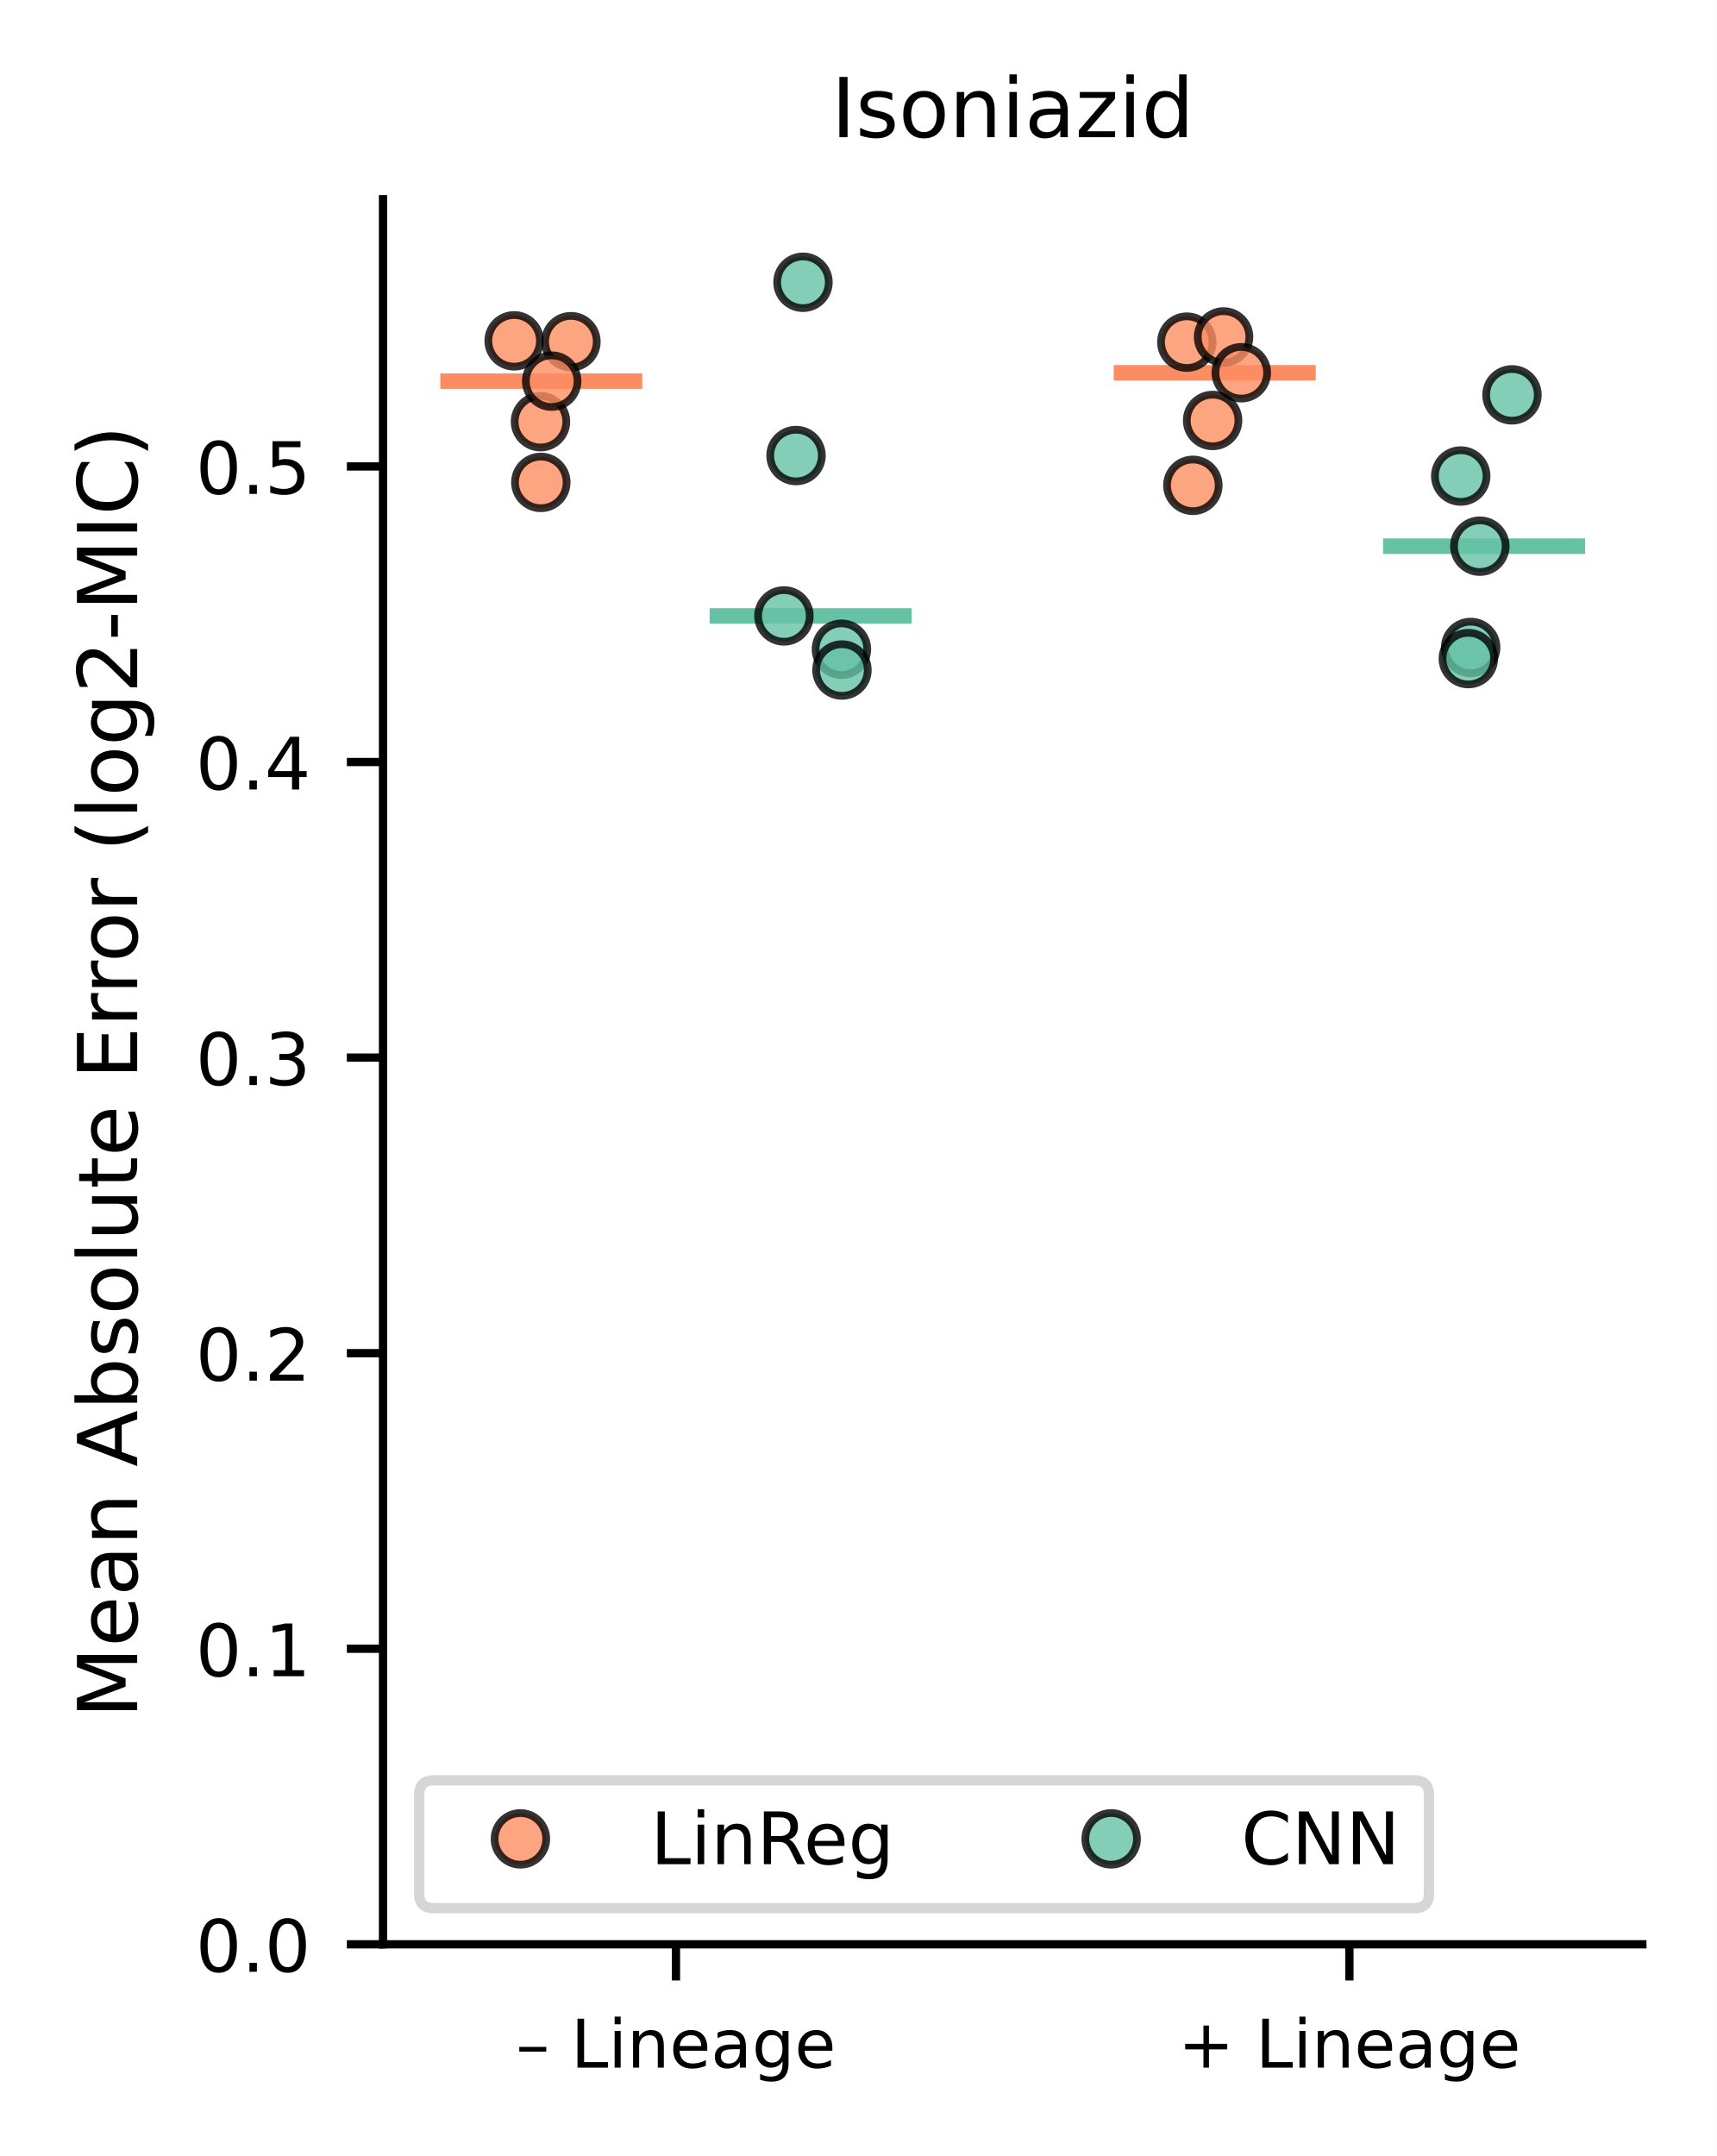
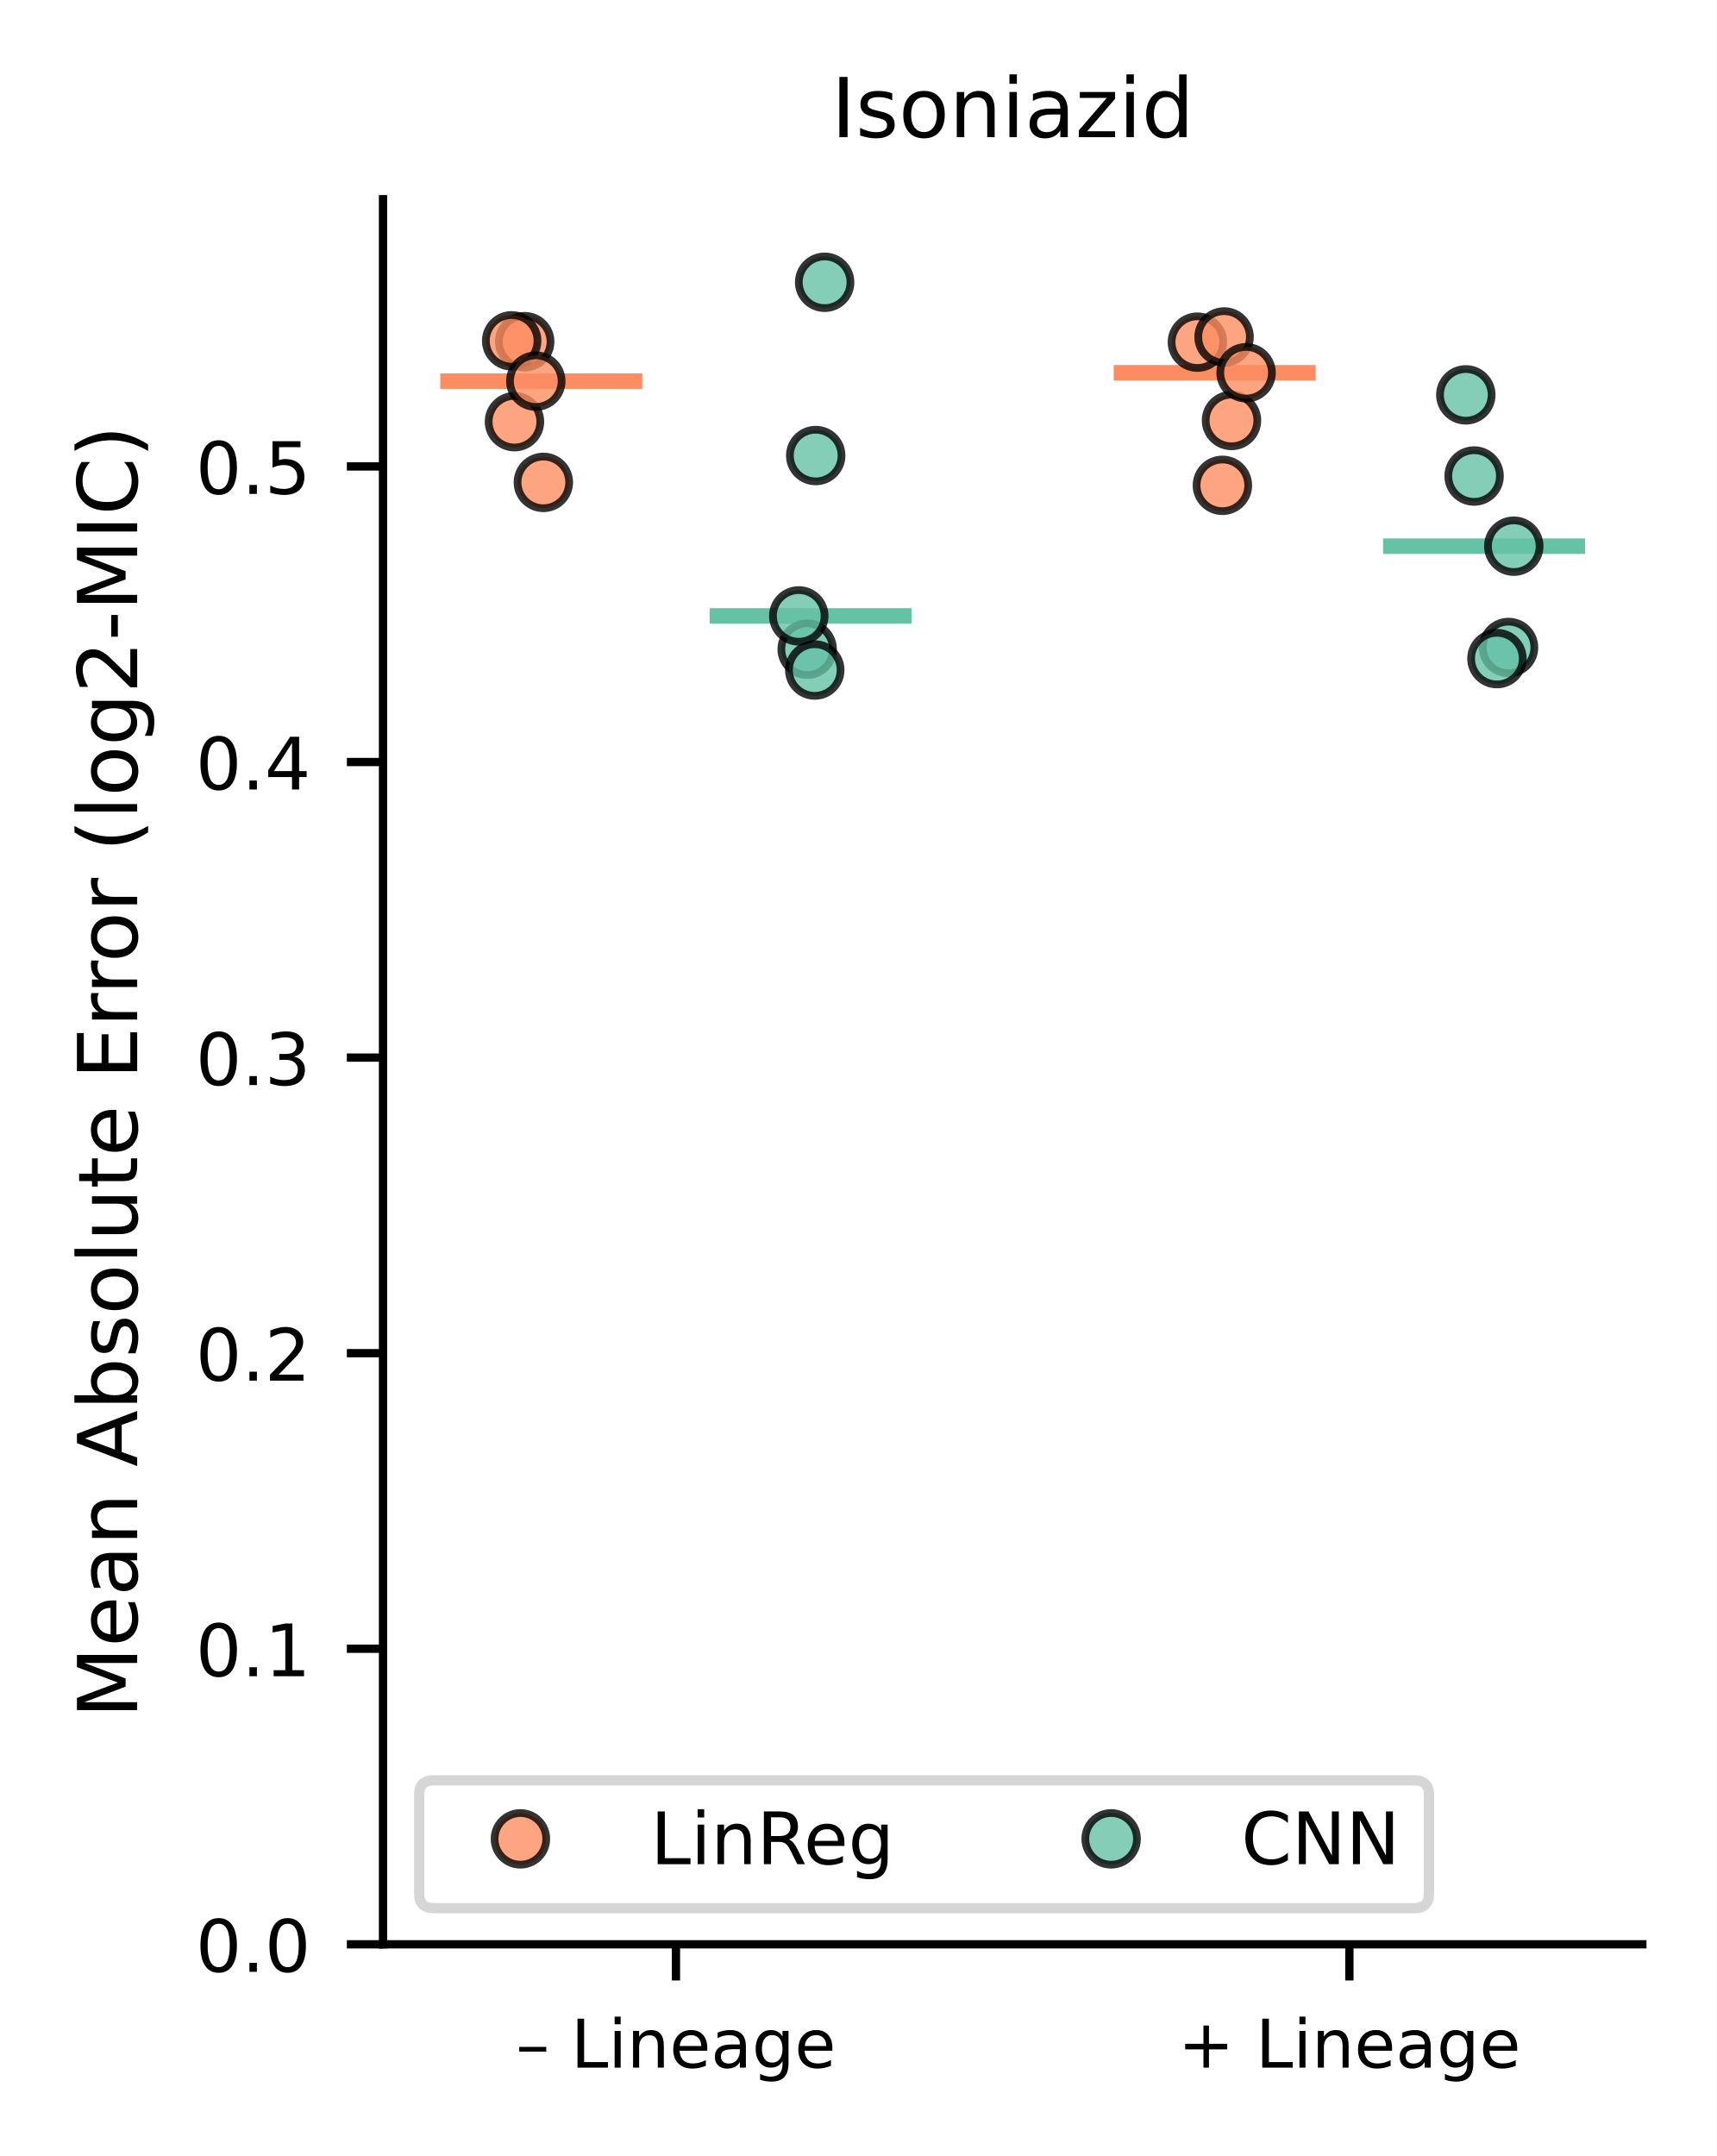
<svg xmlns="http://www.w3.org/2000/svg" xmlns:xlink="http://www.w3.org/1999/xlink" width="166.175pt" height="208.69pt" viewBox="0 0 166.175 208.69" version="1.1">
  <defs>
    <style type="text/css">*{stroke-linejoin: round; stroke-linecap: butt}</style>
  </defs>
  <g id="figure_1">
    <g id="patch_1">
      <path d="M 0 208.69  L 166.175 208.69  L 166.175 0  L 0 0  z " style="fill: #ffffff" />
    </g>
    <g id="axes_1">
      <g id="patch_2">
        <path d="M 37.075 188.199  L 158.975 188.199  L 158.975 19.279  L 37.075 19.279  z " style="fill: #ffffff" />
      </g>
      <g id="LineCollection_1">
-         <path d="M 42.616 36.892  L 62.172 36.892  " clip-path="url(#pc18e83bc15)" style="fill: none; stroke: #fc8d62; stroke-width: 1.5" />
+         <path d="M 42.616 36.892  L 62.172 36.892  " clip-path="url(#pcb3defef2b)" style="fill: none; stroke: #fc8d62; stroke-width: 1.5" />
      </g>
      <g id="LineCollection_2">
-         <path d="M 68.69 59.617  L 88.247 59.617  " clip-path="url(#pc18e83bc15)" style="fill: none; stroke: #66c2a5; stroke-width: 1.5" />
+         <path d="M 68.69 59.617  L 88.247 59.617  " clip-path="url(#pcb3defef2b)" style="fill: none; stroke: #66c2a5; stroke-width: 1.5" />
      </g>
      <g id="LineCollection_3">
-         <path d="M 107.803 36.08  L 127.359 36.08  " clip-path="url(#pc18e83bc15)" style="fill: none; stroke: #fc8d62; stroke-width: 1.5" />
+         <path d="M 107.803 36.08  L 127.359 36.08  " clip-path="url(#pcb3defef2b)" style="fill: none; stroke: #fc8d62; stroke-width: 1.5" />
      </g>
      <g id="LineCollection_4">
-         <path d="M 133.878 52.868  L 153.434 52.868  " clip-path="url(#pc18e83bc15)" style="fill: none; stroke: #66c2a5; stroke-width: 1.5" />
+         <path d="M 133.878 52.868  L 153.434 52.868  " clip-path="url(#pcb3defef2b)" style="fill: none; stroke: #66c2a5; stroke-width: 1.5" />
      </g>
      <g id="PathCollection_1">
        <defs>
-           <path id="C0_0_abaf1e7111" d="M 0 2.5  C 0.663 2.5 1.299 2.237 1.768 1.768  C 2.237 1.299 2.5 0.663 2.5 -0  C 2.5 -0.663 2.237 -1.299 1.768 -1.768  C 1.299 -2.237 0.663 -2.5 0 -2.5  C -0.663 -2.5 -1.299 -2.237 -1.768 -1.768  C -2.237 -1.299 -2.5 -0.663 -2.5 0  C -2.5 0.663 -2.237 1.299 -1.768 1.768  C -1.299 2.237 -0.663 2.5 0 2.5  z " />
+           <path id="C0_0_9cdad26c7b" d="M 0 2.5  C 0.663 2.5 1.299 2.237 1.768 1.768  C 2.237 1.299 2.5 0.663 2.5 -0  C 2.5 -0.663 2.237 -1.299 1.768 -1.768  C 1.299 -2.237 0.663 -2.5 0 -2.5  C -0.663 -2.5 -1.299 -2.237 -1.768 -1.768  C -2.237 -1.299 -2.5 -0.663 -2.5 0  C -2.5 0.663 -2.237 1.299 -1.768 1.768  C -1.299 2.237 -0.663 2.5 0 2.5  z " />
        </defs>
-         <g clip-path="url(#pc18e83bc15)">
-           <use xlink:href="#C0_0_abaf1e7111" x="52.349" y="46.694" style="fill: #fc8d62; fill-opacity: 0.8; stroke: #000000; stroke-opacity: 0.8; stroke-width: 0.75" />
-         </g>
-         <g clip-path="url(#pc18e83bc15)">
-           <use xlink:href="#C0_0_abaf1e7111" x="52.317" y="40.817" style="fill: #fc8d62; fill-opacity: 0.8; stroke: #000000; stroke-opacity: 0.8; stroke-width: 0.75" />
-         </g>
-         <g clip-path="url(#pc18e83bc15)">
-           <use xlink:href="#C0_0_abaf1e7111" x="55.265" y="33.073" style="fill: #fc8d62; fill-opacity: 0.8; stroke: #000000; stroke-opacity: 0.8; stroke-width: 0.75" />
-         </g>
-         <g clip-path="url(#pc18e83bc15)">
-           <use xlink:href="#C0_0_abaf1e7111" x="49.768" y="32.991" style="fill: #fc8d62; fill-opacity: 0.8; stroke: #000000; stroke-opacity: 0.8; stroke-width: 0.75" />
-         </g>
-         <g clip-path="url(#pc18e83bc15)">
-           <use xlink:href="#C0_0_abaf1e7111" x="53.4" y="36.892" style="fill: #fc8d62; fill-opacity: 0.8; stroke: #000000; stroke-opacity: 0.8; stroke-width: 0.75" />
+         <g clip-path="url(#pcb3defef2b)">
+           <use xlink:href="#C0_0_9cdad26c7b" x="52.596" y="46.694" style="fill: #fc8d62; fill-opacity: 0.8; stroke: #000000; stroke-opacity: 0.8; stroke-width: 0.75" />
+         </g>
+         <g clip-path="url(#pcb3defef2b)">
+           <use xlink:href="#C0_0_9cdad26c7b" x="49.799" y="40.817" style="fill: #fc8d62; fill-opacity: 0.8; stroke: #000000; stroke-opacity: 0.8; stroke-width: 0.75" />
+         </g>
+         <g clip-path="url(#pcb3defef2b)">
+           <use xlink:href="#C0_0_9cdad26c7b" x="50.789" y="33.073" style="fill: #fc8d62; fill-opacity: 0.8; stroke: #000000; stroke-opacity: 0.8; stroke-width: 0.75" />
+         </g>
+         <g clip-path="url(#pcb3defef2b)">
+           <use xlink:href="#C0_0_9cdad26c7b" x="49.529" y="32.991" style="fill: #fc8d62; fill-opacity: 0.8; stroke: #000000; stroke-opacity: 0.8; stroke-width: 0.75" />
+         </g>
+         <g clip-path="url(#pcb3defef2b)">
+           <use xlink:href="#C0_0_9cdad26c7b" x="51.863" y="36.892" style="fill: #fc8d62; fill-opacity: 0.8; stroke: #000000; stroke-opacity: 0.8; stroke-width: 0.75" />
        </g>
      </g>
      <g id="PathCollection_2">
        <defs>
-           <path id="C1_0_6bf6452a0f" d="M 0 2.5  C 0.663 2.5 1.299 2.237 1.768 1.768  C 2.237 1.299 2.5 0.663 2.5 -0  C 2.5 -0.663 2.237 -1.299 1.768 -1.768  C 1.299 -2.237 0.663 -2.5 0 -2.5  C -0.663 -2.5 -1.299 -2.237 -1.768 -1.768  C -2.237 -1.299 -2.5 -0.663 -2.5 0  C -2.5 0.663 -2.237 1.299 -1.768 1.768  C -1.299 2.237 -0.663 2.5 0 2.5  z " />
+           <path id="C1_0_e02f0f0e2a" d="M 0 2.5  C 0.663 2.5 1.299 2.237 1.768 1.768  C 2.237 1.299 2.5 0.663 2.5 -0  C 2.5 -0.663 2.237 -1.299 1.768 -1.768  C 1.299 -2.237 0.663 -2.5 0 -2.5  C -0.663 -2.5 -1.299 -2.237 -1.768 -1.768  C -2.237 -1.299 -2.5 -0.663 -2.5 0  C -2.5 0.663 -2.237 1.299 -1.768 1.768  C -1.299 2.237 -0.663 2.5 0 2.5  z " />
        </defs>
-         <g clip-path="url(#pc18e83bc15)">
-           <use xlink:href="#C1_0_6bf6452a0f" x="81.448" y="62.841" style="fill: #66c2a5; fill-opacity: 0.8; stroke: #000000; stroke-opacity: 0.8; stroke-width: 0.75" />
-         </g>
-         <g clip-path="url(#pc18e83bc15)">
-           <use xlink:href="#C1_0_6bf6452a0f" x="75.882" y="59.617" style="fill: #66c2a5; fill-opacity: 0.8; stroke: #000000; stroke-opacity: 0.8; stroke-width: 0.75" />
-         </g>
-         <g clip-path="url(#pc18e83bc15)">
-           <use xlink:href="#C1_0_6bf6452a0f" x="77.053" y="44.095" style="fill: #66c2a5; fill-opacity: 0.8; stroke: #000000; stroke-opacity: 0.8; stroke-width: 0.75" />
-         </g>
-         <g clip-path="url(#pc18e83bc15)">
-           <use xlink:href="#C1_0_6bf6452a0f" x="81.498" y="64.855" style="fill: #66c2a5; fill-opacity: 0.8; stroke: #000000; stroke-opacity: 0.8; stroke-width: 0.75" />
-         </g>
-         <g clip-path="url(#pc18e83bc15)">
-           <use xlink:href="#C1_0_6bf6452a0f" x="77.727" y="27.323" style="fill: #66c2a5; fill-opacity: 0.8; stroke: #000000; stroke-opacity: 0.8; stroke-width: 0.75" />
+         <g clip-path="url(#pcb3defef2b)">
+           <use xlink:href="#C1_0_e02f0f0e2a" x="78.132" y="62.841" style="fill: #66c2a5; fill-opacity: 0.8; stroke: #000000; stroke-opacity: 0.8; stroke-width: 0.75" />
+         </g>
+         <g clip-path="url(#pcb3defef2b)">
+           <use xlink:href="#C1_0_e02f0f0e2a" x="77.318" y="59.617" style="fill: #66c2a5; fill-opacity: 0.8; stroke: #000000; stroke-opacity: 0.8; stroke-width: 0.75" />
+         </g>
+         <g clip-path="url(#pcb3defef2b)">
+           <use xlink:href="#C1_0_e02f0f0e2a" x="78.959" y="44.095" style="fill: #66c2a5; fill-opacity: 0.8; stroke: #000000; stroke-opacity: 0.8; stroke-width: 0.75" />
+         </g>
+         <g clip-path="url(#pcb3defef2b)">
+           <use xlink:href="#C1_0_e02f0f0e2a" x="78.867" y="64.855" style="fill: #66c2a5; fill-opacity: 0.8; stroke: #000000; stroke-opacity: 0.8; stroke-width: 0.75" />
+         </g>
+         <g clip-path="url(#pcb3defef2b)">
+           <use xlink:href="#C1_0_e02f0f0e2a" x="79.823" y="27.323" style="fill: #66c2a5; fill-opacity: 0.8; stroke: #000000; stroke-opacity: 0.8; stroke-width: 0.75" />
        </g>
      </g>
      <g id="PathCollection_3">
        <defs>
-           <path id="C2_0_e1bf85bdef" d="M 0 2.5  C 0.663 2.5 1.299 2.237 1.768 1.768  C 2.237 1.299 2.5 0.663 2.5 -0  C 2.5 -0.663 2.237 -1.299 1.768 -1.768  C 1.299 -2.237 0.663 -2.5 0 -2.5  C -0.663 -2.5 -1.299 -2.237 -1.768 -1.768  C -2.237 -1.299 -2.5 -0.663 -2.5 0  C -2.5 0.663 -2.237 1.299 -1.768 1.768  C -1.299 2.237 -0.663 2.5 0 2.5  z " />
+           <path id="C2_0_34982b59eb" d="M 0 2.5  C 0.663 2.5 1.299 2.237 1.768 1.768  C 2.237 1.299 2.5 0.663 2.5 -0  C 2.5 -0.663 2.237 -1.299 1.768 -1.768  C 1.299 -2.237 0.663 -2.5 0 -2.5  C -0.663 -2.5 -1.299 -2.237 -1.768 -1.768  C -2.237 -1.299 -2.5 -0.663 -2.5 0  C -2.5 0.663 -2.237 1.299 -1.768 1.768  C -1.299 2.237 -0.663 2.5 0 2.5  z " />
        </defs>
-         <g clip-path="url(#pc18e83bc15)">
-           <use xlink:href="#C2_0_e1bf85bdef" x="115.465" y="46.978" style="fill: #fc8d62; fill-opacity: 0.8; stroke: #000000; stroke-opacity: 0.8; stroke-width: 0.75" />
-         </g>
-         <g clip-path="url(#pc18e83bc15)">
-           <use xlink:href="#C2_0_e1bf85bdef" x="117.377" y="40.699" style="fill: #fc8d62; fill-opacity: 0.8; stroke: #000000; stroke-opacity: 0.8; stroke-width: 0.75" />
-         </g>
-         <g clip-path="url(#pc18e83bc15)">
-           <use xlink:href="#C2_0_e1bf85bdef" x="114.881" y="33.118" style="fill: #fc8d62; fill-opacity: 0.8; stroke: #000000; stroke-opacity: 0.8; stroke-width: 0.75" />
-         </g>
-         <g clip-path="url(#pc18e83bc15)">
-           <use xlink:href="#C2_0_e1bf85bdef" x="118.437" y="32.617" style="fill: #fc8d62; fill-opacity: 0.8; stroke: #000000; stroke-opacity: 0.8; stroke-width: 0.75" />
-         </g>
-         <g clip-path="url(#pc18e83bc15)">
-           <use xlink:href="#C2_0_e1bf85bdef" x="120.154" y="36.08" style="fill: #fc8d62; fill-opacity: 0.8; stroke: #000000; stroke-opacity: 0.8; stroke-width: 0.75" />
+         <g clip-path="url(#pcb3defef2b)">
+           <use xlink:href="#C2_0_34982b59eb" x="118.325" y="46.978" style="fill: #fc8d62; fill-opacity: 0.8; stroke: #000000; stroke-opacity: 0.8; stroke-width: 0.75" />
+         </g>
+         <g clip-path="url(#pcb3defef2b)">
+           <use xlink:href="#C2_0_34982b59eb" x="119.205" y="40.699" style="fill: #fc8d62; fill-opacity: 0.8; stroke: #000000; stroke-opacity: 0.8; stroke-width: 0.75" />
+         </g>
+         <g clip-path="url(#pcb3defef2b)">
+           <use xlink:href="#C2_0_34982b59eb" x="115.906" y="33.118" style="fill: #fc8d62; fill-opacity: 0.8; stroke: #000000; stroke-opacity: 0.8; stroke-width: 0.75" />
+         </g>
+         <g clip-path="url(#pcb3defef2b)">
+           <use xlink:href="#C2_0_34982b59eb" x="118.487" y="32.617" style="fill: #fc8d62; fill-opacity: 0.8; stroke: #000000; stroke-opacity: 0.8; stroke-width: 0.75" />
+         </g>
+         <g clip-path="url(#pcb3defef2b)">
+           <use xlink:href="#C2_0_34982b59eb" x="120.619" y="36.08" style="fill: #fc8d62; fill-opacity: 0.8; stroke: #000000; stroke-opacity: 0.8; stroke-width: 0.75" />
        </g>
      </g>
      <g id="PathCollection_4">
        <defs>
-           <path id="C3_0_496344595d" d="M 0 2.5  C 0.663 2.5 1.299 2.237 1.768 1.768  C 2.237 1.299 2.5 0.663 2.5 -0  C 2.5 -0.663 2.237 -1.299 1.768 -1.768  C 1.299 -2.237 0.663 -2.5 0 -2.5  C -0.663 -2.5 -1.299 -2.237 -1.768 -1.768  C -2.237 -1.299 -2.5 -0.663 -2.5 0  C -2.5 0.663 -2.237 1.299 -1.768 1.768  C -1.299 2.237 -0.663 2.5 0 2.5  z " />
+           <path id="C3_0_333df540af" d="M 0 2.5  C 0.663 2.5 1.299 2.237 1.768 1.768  C 2.237 1.299 2.5 0.663 2.5 -0  C 2.5 -0.663 2.237 -1.299 1.768 -1.768  C 1.299 -2.237 0.663 -2.5 0 -2.5  C -0.663 -2.5 -1.299 -2.237 -1.768 -1.768  C -2.237 -1.299 -2.5 -0.663 -2.5 0  C -2.5 0.663 -2.237 1.299 -1.768 1.768  C -1.299 2.237 -0.663 2.5 0 2.5  z " />
        </defs>
-         <g clip-path="url(#pc18e83bc15)">
-           <use xlink:href="#C3_0_496344595d" x="142.356" y="62.673" style="fill: #66c2a5; fill-opacity: 0.8; stroke: #000000; stroke-opacity: 0.8; stroke-width: 0.75" />
-         </g>
-         <g clip-path="url(#pc18e83bc15)">
-           <use xlink:href="#C3_0_496344595d" x="142.13" y="63.751" style="fill: #66c2a5; fill-opacity: 0.8; stroke: #000000; stroke-opacity: 0.8; stroke-width: 0.75" />
-         </g>
-         <g clip-path="url(#pc18e83bc15)">
-           <use xlink:href="#C3_0_496344595d" x="141.394" y="46.077" style="fill: #66c2a5; fill-opacity: 0.8; stroke: #000000; stroke-opacity: 0.8; stroke-width: 0.75" />
-         </g>
-         <g clip-path="url(#pc18e83bc15)">
-           <use xlink:href="#C3_0_496344595d" x="143.244" y="52.868" style="fill: #66c2a5; fill-opacity: 0.8; stroke: #000000; stroke-opacity: 0.8; stroke-width: 0.75" />
-         </g>
-         <g clip-path="url(#pc18e83bc15)">
-           <use xlink:href="#C3_0_496344595d" x="146.354" y="38.221" style="fill: #66c2a5; fill-opacity: 0.8; stroke: #000000; stroke-opacity: 0.8; stroke-width: 0.75" />
+         <g clip-path="url(#pcb3defef2b)">
+           <use xlink:href="#C3_0_333df540af" x="146.022" y="62.673" style="fill: #66c2a5; fill-opacity: 0.8; stroke: #000000; stroke-opacity: 0.8; stroke-width: 0.75" />
+         </g>
+         <g clip-path="url(#pcb3defef2b)">
+           <use xlink:href="#C3_0_333df540af" x="144.899" y="63.751" style="fill: #66c2a5; fill-opacity: 0.8; stroke: #000000; stroke-opacity: 0.8; stroke-width: 0.75" />
+         </g>
+         <g clip-path="url(#pcb3defef2b)">
+           <use xlink:href="#C3_0_333df540af" x="142.689" y="46.077" style="fill: #66c2a5; fill-opacity: 0.8; stroke: #000000; stroke-opacity: 0.8; stroke-width: 0.75" />
+         </g>
+         <g clip-path="url(#pcb3defef2b)">
+           <use xlink:href="#C3_0_333df540af" x="146.529" y="52.868" style="fill: #66c2a5; fill-opacity: 0.8; stroke: #000000; stroke-opacity: 0.8; stroke-width: 0.75" />
+         </g>
+         <g clip-path="url(#pcb3defef2b)">
+           <use xlink:href="#C3_0_333df540af" x="141.887" y="38.221" style="fill: #66c2a5; fill-opacity: 0.8; stroke: #000000; stroke-opacity: 0.8; stroke-width: 0.75" />
        </g>
      </g>
      <g id="line2d_1" />
      <g id="line2d_2" />
      <g id="matplotlib.axis_1">
        <g id="xtick_1">
          <g id="line2d_3">
            <defs>
-               <path id="m377a8dbc28" d="M 0 0  L 0 3.5  " style="stroke: #000000; stroke-width: 0.8" />
-             </defs>
-             <g>
-               <use xlink:href="#m377a8dbc28" x="65.431" y="188.199" style="stroke: #000000; stroke-width: 0.8" />
+               <path id="m23b68e137c" d="M 0 0  L 0 3.5  " style="stroke: #000000; stroke-width: 0.8" />
+             </defs>
+             <g>
+               <use xlink:href="#m23b68e137c" x="65.431" y="188.199" style="stroke: #000000; stroke-width: 0.8" />
            </g>
          </g>
          <g id="text_1">
            <g transform="translate(49.94536 200.1377) scale(0.065 -0.065)">
              <defs>
                <path id="DejaVuSans-2013" d="M 313 1978  L 2888 1978  L 2888 1528  L 313 1528  L 313 1978  z " transform="scale(0.015625)" />
                <path id="DejaVuSans-20" transform="scale(0.015625)" />
                <path id="DejaVuSans-4c" d="M 628 4666  L 1259 4666  L 1259 531  L 3531 531  L 3531 0  L 628 0  L 628 4666  z " transform="scale(0.015625)" />
                <path id="DejaVuSans-69" d="M 603 3500  L 1178 3500  L 1178 0  L 603 0  L 603 3500  z M 603 4863  L 1178 4863  L 1178 4134  L 603 4134  L 603 4863  z " transform="scale(0.015625)" />
                <path id="DejaVuSans-6e" d="M 3513 2113  L 3513 0  L 2938 0  L 2938 2094  Q 2938 2591 2744 2837  Q 2550 3084 2163 3084  Q 1697 3084 1428 2787  Q 1159 2491 1159 1978  L 1159 0  L 581 0  L 581 3500  L 1159 3500  L 1159 2956  Q 1366 3272 1645 3428  Q 1925 3584 2291 3584  Q 2894 3584 3203 3211  Q 3513 2838 3513 2113  z " transform="scale(0.015625)" />
                <path id="DejaVuSans-65" d="M 3597 1894  L 3597 1613  L 953 1613  Q 991 1019 1311 708  Q 1631 397 2203 397  Q 2534 397 2845 478  Q 3156 559 3463 722  L 3463 178  Q 3153 47 2828 -22  Q 2503 -91 2169 -91  Q 1331 -91 842 396  Q 353 884 353 1716  Q 353 2575 817 3079  Q 1281 3584 2069 3584  Q 2775 3584 3186 3129  Q 3597 2675 3597 1894  z M 3022 2063  Q 3016 2534 2758 2815  Q 2500 3097 2075 3097  Q 1594 3097 1305 2825  Q 1016 2553 972 2059  L 3022 2063  z " transform="scale(0.015625)" />
                <path id="DejaVuSans-61" d="M 2194 1759  Q 1497 1759 1228 1600  Q 959 1441 959 1056  Q 959 750 1161 570  Q 1363 391 1709 391  Q 2188 391 2477 730  Q 2766 1069 2766 1631  L 2766 1759  L 2194 1759  z M 3341 1997  L 3341 0  L 2766 0  L 2766 531  Q 2569 213 2275 61  Q 1981 -91 1556 -91  Q 1019 -91 701 211  Q 384 513 384 1019  Q 384 1609 779 1909  Q 1175 2209 1959 2209  L 2766 2209  L 2766 2266  Q 2766 2663 2505 2880  Q 2244 3097 1772 3097  Q 1472 3097 1187 3025  Q 903 2953 641 2809  L 641 3341  Q 956 3463 1253 3523  Q 1550 3584 1831 3584  Q 2591 3584 2966 3190  Q 3341 2797 3341 1997  z " transform="scale(0.015625)" />
                <path id="DejaVuSans-67" d="M 2906 1791  Q 2906 2416 2648 2759  Q 2391 3103 1925 3103  Q 1463 3103 1205 2759  Q 947 2416 947 1791  Q 947 1169 1205 825  Q 1463 481 1925 481  Q 2391 481 2648 825  Q 2906 1169 2906 1791  z M 3481 434  Q 3481 -459 3084 -895  Q 2688 -1331 1869 -1331  Q 1566 -1331 1297 -1286  Q 1028 -1241 775 -1147  L 775 -588  Q 1028 -725 1275 -790  Q 1522 -856 1778 -856  Q 2344 -856 2625 -561  Q 2906 -266 2906 331  L 2906 616  Q 2728 306 2450 153  Q 2172 0 1784 0  Q 1141 0 747 490  Q 353 981 353 1791  Q 353 2603 747 3093  Q 1141 3584 1784 3584  Q 2172 3584 2450 3431  Q 2728 3278 2906 2969  L 2906 3500  L 3481 3500  L 3481 434  z " transform="scale(0.015625)" />
              </defs>
              <use xlink:href="#DejaVuSans-2013" />
              <use xlink:href="#DejaVuSans-20" x="50" />
              <use xlink:href="#DejaVuSans-4c" x="81.787" />
              <use xlink:href="#DejaVuSans-69" x="137.5" />
              <use xlink:href="#DejaVuSans-6e" x="165.283" />
              <use xlink:href="#DejaVuSans-65" x="228.662" />
              <use xlink:href="#DejaVuSans-61" x="290.186" />
              <use xlink:href="#DejaVuSans-67" x="351.465" />
              <use xlink:href="#DejaVuSans-65" x="414.941" />
            </g>
          </g>
        </g>
        <g id="xtick_2">
          <g id="line2d_4">
            <g>
-               <use xlink:href="#m377a8dbc28" x="130.618" y="188.199" style="stroke: #000000; stroke-width: 0.8" />
+               <use xlink:href="#m23b68e137c" x="130.618" y="188.199" style="stroke: #000000; stroke-width: 0.8" />
            </g>
          </g>
          <g id="text_2">
            <g transform="translate(114.0341 200.1377) scale(0.065 -0.065)">
              <defs>
                <path id="DejaVuSans-2b" d="M 2944 4013  L 2944 2272  L 4684 2272  L 4684 1741  L 2944 1741  L 2944 0  L 2419 0  L 2419 1741  L 678 1741  L 678 2272  L 2419 2272  L 2419 4013  L 2944 4013  z " transform="scale(0.015625)" />
              </defs>
              <use xlink:href="#DejaVuSans-2b" />
              <use xlink:href="#DejaVuSans-20" x="83.789" />
              <use xlink:href="#DejaVuSans-4c" x="115.576" />
              <use xlink:href="#DejaVuSans-69" x="171.289" />
              <use xlink:href="#DejaVuSans-6e" x="199.072" />
              <use xlink:href="#DejaVuSans-65" x="262.451" />
              <use xlink:href="#DejaVuSans-61" x="323.975" />
              <use xlink:href="#DejaVuSans-67" x="385.254" />
              <use xlink:href="#DejaVuSans-65" x="448.73" />
            </g>
          </g>
        </g>
      </g>
      <g id="matplotlib.axis_2">
        <g id="ytick_1">
          <g id="line2d_5">
            <defs>
-               <path id="m72e9dcd850" d="M 0 0  L -3.5 0  " style="stroke: #000000; stroke-width: 0.8" />
-             </defs>
-             <g>
-               <use xlink:href="#m72e9dcd850" x="37.075" y="188.199" style="stroke: #000000; stroke-width: 0.8" />
+               <path id="m88d0e120b0" d="M 0 0  L -3.5 0  " style="stroke: #000000; stroke-width: 0.8" />
+             </defs>
+             <g>
+               <use xlink:href="#m88d0e120b0" x="37.075" y="188.199" style="stroke: #000000; stroke-width: 0.8" />
            </g>
          </g>
          <g id="text_3">
            <g transform="translate(18.9425 190.8582) scale(0.07 -0.07)">
              <defs>
                <path id="DejaVuSans-30" d="M 2034 4250  Q 1547 4250 1301 3770  Q 1056 3291 1056 2328  Q 1056 1369 1301 889  Q 1547 409 2034 409  Q 2525 409 2770 889  Q 3016 1369 3016 2328  Q 3016 3291 2770 3770  Q 2525 4250 2034 4250  z M 2034 4750  Q 2819 4750 3233 4129  Q 3647 3509 3647 2328  Q 3647 1150 3233 529  Q 2819 -91 2034 -91  Q 1250 -91 836 529  Q 422 1150 422 2328  Q 422 3509 836 4129  Q 1250 4750 2034 4750  z " transform="scale(0.015625)" />
                <path id="DejaVuSans-2e" d="M 684 794  L 1344 794  L 1344 0  L 684 0  L 684 794  z " transform="scale(0.015625)" />
              </defs>
              <use xlink:href="#DejaVuSans-30" />
              <use xlink:href="#DejaVuSans-2e" x="63.623" />
              <use xlink:href="#DejaVuSans-30" x="95.41" />
            </g>
          </g>
        </g>
        <g id="ytick_2">
          <g id="line2d_6">
            <g>
-               <use xlink:href="#m72e9dcd850" x="37.075" y="159.589" style="stroke: #000000; stroke-width: 0.8" />
+               <use xlink:href="#m88d0e120b0" x="37.075" y="159.589" style="stroke: #000000; stroke-width: 0.8" />
            </g>
          </g>
          <g id="text_4">
            <g transform="translate(18.9425 162.2482) scale(0.07 -0.07)">
              <defs>
                <path id="DejaVuSans-31" d="M 794 531  L 1825 531  L 1825 4091  L 703 3866  L 703 4441  L 1819 4666  L 2450 4666  L 2450 531  L 3481 531  L 3481 0  L 794 0  L 794 531  z " transform="scale(0.015625)" />
              </defs>
              <use xlink:href="#DejaVuSans-30" />
              <use xlink:href="#DejaVuSans-2e" x="63.623" />
              <use xlink:href="#DejaVuSans-31" x="95.41" />
            </g>
          </g>
        </g>
        <g id="ytick_3">
          <g id="line2d_7">
            <g>
-               <use xlink:href="#m72e9dcd850" x="37.075" y="130.979" style="stroke: #000000; stroke-width: 0.8" />
+               <use xlink:href="#m88d0e120b0" x="37.075" y="130.979" style="stroke: #000000; stroke-width: 0.8" />
            </g>
          </g>
          <g id="text_5">
            <g transform="translate(18.9425 133.6381) scale(0.07 -0.07)">
              <defs>
                <path id="DejaVuSans-32" d="M 1228 531  L 3431 531  L 3431 0  L 469 0  L 469 531  Q 828 903 1448 1529  Q 2069 2156 2228 2338  Q 2531 2678 2651 2914  Q 2772 3150 2772 3378  Q 2772 3750 2511 3984  Q 2250 4219 1831 4219  Q 1534 4219 1204 4116  Q 875 4013 500 3803  L 500 4441  Q 881 4594 1212 4672  Q 1544 4750 1819 4750  Q 2544 4750 2975 4387  Q 3406 4025 3406 3419  Q 3406 3131 3298 2873  Q 3191 2616 2906 2266  Q 2828 2175 2409 1742  Q 1991 1309 1228 531  z " transform="scale(0.015625)" />
              </defs>
              <use xlink:href="#DejaVuSans-30" />
              <use xlink:href="#DejaVuSans-2e" x="63.623" />
              <use xlink:href="#DejaVuSans-32" x="95.41" />
            </g>
          </g>
        </g>
        <g id="ytick_4">
          <g id="line2d_8">
            <g>
-               <use xlink:href="#m72e9dcd850" x="37.075" y="102.369" style="stroke: #000000; stroke-width: 0.8" />
+               <use xlink:href="#m88d0e120b0" x="37.075" y="102.369" style="stroke: #000000; stroke-width: 0.8" />
            </g>
          </g>
          <g id="text_6">
            <g transform="translate(18.9425 105.0281) scale(0.07 -0.07)">
              <defs>
                <path id="DejaVuSans-33" d="M 2597 2516  Q 3050 2419 3304 2112  Q 3559 1806 3559 1356  Q 3559 666 3084 287  Q 2609 -91 1734 -91  Q 1441 -91 1130 -33  Q 819 25 488 141  L 488 750  Q 750 597 1062 519  Q 1375 441 1716 441  Q 2309 441 2620 675  Q 2931 909 2931 1356  Q 2931 1769 2642 2001  Q 2353 2234 1838 2234  L 1294 2234  L 1294 2753  L 1863 2753  Q 2328 2753 2575 2939  Q 2822 3125 2822 3475  Q 2822 3834 2567 4026  Q 2313 4219 1838 4219  Q 1578 4219 1281 4162  Q 984 4106 628 3988  L 628 4550  Q 988 4650 1302 4700  Q 1616 4750 1894 4750  Q 2613 4750 3031 4423  Q 3450 4097 3450 3541  Q 3450 3153 3228 2886  Q 3006 2619 2597 2516  z " transform="scale(0.015625)" />
              </defs>
              <use xlink:href="#DejaVuSans-30" />
              <use xlink:href="#DejaVuSans-2e" x="63.623" />
              <use xlink:href="#DejaVuSans-33" x="95.41" />
            </g>
          </g>
        </g>
        <g id="ytick_5">
          <g id="line2d_9">
            <g>
-               <use xlink:href="#m72e9dcd850" x="37.075" y="73.759" style="stroke: #000000; stroke-width: 0.8" />
+               <use xlink:href="#m88d0e120b0" x="37.075" y="73.759" style="stroke: #000000; stroke-width: 0.8" />
            </g>
          </g>
          <g id="text_7">
            <g transform="translate(18.9425 76.418) scale(0.07 -0.07)">
              <defs>
                <path id="DejaVuSans-34" d="M 2419 4116  L 825 1625  L 2419 1625  L 2419 4116  z M 2253 4666  L 3047 4666  L 3047 1625  L 3713 1625  L 3713 1100  L 3047 1100  L 3047 0  L 2419 0  L 2419 1100  L 313 1100  L 313 1709  L 2253 4666  z " transform="scale(0.015625)" />
              </defs>
              <use xlink:href="#DejaVuSans-30" />
              <use xlink:href="#DejaVuSans-2e" x="63.623" />
              <use xlink:href="#DejaVuSans-34" x="95.41" />
            </g>
          </g>
        </g>
        <g id="ytick_6">
          <g id="line2d_10">
            <g>
-               <use xlink:href="#m72e9dcd850" x="37.075" y="45.148" style="stroke: #000000; stroke-width: 0.8" />
+               <use xlink:href="#m88d0e120b0" x="37.075" y="45.148" style="stroke: #000000; stroke-width: 0.8" />
            </g>
          </g>
          <g id="text_8">
            <g transform="translate(18.9425 47.80795) scale(0.07 -0.07)">
              <defs>
                <path id="DejaVuSans-35" d="M 691 4666  L 3169 4666  L 3169 4134  L 1269 4134  L 1269 2991  Q 1406 3038 1543 3061  Q 1681 3084 1819 3084  Q 2600 3084 3056 2656  Q 3513 2228 3513 1497  Q 3513 744 3044 326  Q 2575 -91 1722 -91  Q 1428 -91 1123 -41  Q 819 9 494 109  L 494 744  Q 775 591 1075 516  Q 1375 441 1709 441  Q 2250 441 2565 725  Q 2881 1009 2881 1497  Q 2881 1984 2565 2268  Q 2250 2553 1709 2553  Q 1456 2553 1204 2497  Q 953 2441 691 2322  L 691 4666  z " transform="scale(0.015625)" />
              </defs>
              <use xlink:href="#DejaVuSans-30" />
              <use xlink:href="#DejaVuSans-2e" x="63.623" />
              <use xlink:href="#DejaVuSans-35" x="95.41" />
            </g>
          </g>
        </g>
        <g id="text_9">
          <g transform="translate(13.27875 166.3137) rotate(-90) scale(0.08 -0.08)">
            <defs>
              <path id="DejaVuSans-4d" d="M 628 4666  L 1569 4666  L 2759 1491  L 3956 4666  L 4897 4666  L 4897 0  L 4281 0  L 4281 4097  L 3078 897  L 2444 897  L 1241 4097  L 1241 0  L 628 0  L 628 4666  z " transform="scale(0.015625)" />
              <path id="DejaVuSans-41" d="M 2188 4044  L 1331 1722  L 3047 1722  L 2188 4044  z M 1831 4666  L 2547 4666  L 4325 0  L 3669 0  L 3244 1197  L 1141 1197  L 716 0  L 50 0  L 1831 4666  z " transform="scale(0.015625)" />
              <path id="DejaVuSans-62" d="M 3116 1747  Q 3116 2381 2855 2742  Q 2594 3103 2138 3103  Q 1681 3103 1420 2742  Q 1159 2381 1159 1747  Q 1159 1113 1420 752  Q 1681 391 2138 391  Q 2594 391 2855 752  Q 3116 1113 3116 1747  z M 1159 2969  Q 1341 3281 1617 3432  Q 1894 3584 2278 3584  Q 2916 3584 3314 3078  Q 3713 2572 3713 1747  Q 3713 922 3314 415  Q 2916 -91 2278 -91  Q 1894 -91 1617 61  Q 1341 213 1159 525  L 1159 0  L 581 0  L 581 4863  L 1159 4863  L 1159 2969  z " transform="scale(0.015625)" />
              <path id="DejaVuSans-73" d="M 2834 3397  L 2834 2853  Q 2591 2978 2328 3040  Q 2066 3103 1784 3103  Q 1356 3103 1142 2972  Q 928 2841 928 2578  Q 928 2378 1081 2264  Q 1234 2150 1697 2047  L 1894 2003  Q 2506 1872 2764 1633  Q 3022 1394 3022 966  Q 3022 478 2636 193  Q 2250 -91 1575 -91  Q 1294 -91 989 -36  Q 684 19 347 128  L 347 722  Q 666 556 975 473  Q 1284 391 1588 391  Q 1994 391 2212 530  Q 2431 669 2431 922  Q 2431 1156 2273 1281  Q 2116 1406 1581 1522  L 1381 1569  Q 847 1681 609 1914  Q 372 2147 372 2553  Q 372 3047 722 3315  Q 1072 3584 1716 3584  Q 2034 3584 2315 3537  Q 2597 3491 2834 3397  z " transform="scale(0.015625)" />
              <path id="DejaVuSans-6f" d="M 1959 3097  Q 1497 3097 1228 2736  Q 959 2375 959 1747  Q 959 1119 1226 758  Q 1494 397 1959 397  Q 2419 397 2687 759  Q 2956 1122 2956 1747  Q 2956 2369 2687 2733  Q 2419 3097 1959 3097  z M 1959 3584  Q 2709 3584 3137 3096  Q 3566 2609 3566 1747  Q 3566 888 3137 398  Q 2709 -91 1959 -91  Q 1206 -91 779 398  Q 353 888 353 1747  Q 353 2609 779 3096  Q 1206 3584 1959 3584  z " transform="scale(0.015625)" />
              <path id="DejaVuSans-6c" d="M 603 4863  L 1178 4863  L 1178 0  L 603 0  L 603 4863  z " transform="scale(0.015625)" />
              <path id="DejaVuSans-75" d="M 544 1381  L 544 3500  L 1119 3500  L 1119 1403  Q 1119 906 1312 657  Q 1506 409 1894 409  Q 2359 409 2629 706  Q 2900 1003 2900 1516  L 2900 3500  L 3475 3500  L 3475 0  L 2900 0  L 2900 538  Q 2691 219 2414 64  Q 2138 -91 1772 -91  Q 1169 -91 856 284  Q 544 659 544 1381  z M 1991 3584  L 1991 3584  z " transform="scale(0.015625)" />
              <path id="DejaVuSans-74" d="M 1172 4494  L 1172 3500  L 2356 3500  L 2356 3053  L 1172 3053  L 1172 1153  Q 1172 725 1289 603  Q 1406 481 1766 481  L 2356 481  L 2356 0  L 1766 0  Q 1100 0 847 248  Q 594 497 594 1153  L 594 3053  L 172 3053  L 172 3500  L 594 3500  L 594 4494  L 1172 4494  z " transform="scale(0.015625)" />
              <path id="DejaVuSans-45" d="M 628 4666  L 3578 4666  L 3578 4134  L 1259 4134  L 1259 2753  L 3481 2753  L 3481 2222  L 1259 2222  L 1259 531  L 3634 531  L 3634 0  L 628 0  L 628 4666  z " transform="scale(0.015625)" />
              <path id="DejaVuSans-72" d="M 2631 2963  Q 2534 3019 2420 3045  Q 2306 3072 2169 3072  Q 1681 3072 1420 2755  Q 1159 2438 1159 1844  L 1159 0  L 581 0  L 581 3500  L 1159 3500  L 1159 2956  Q 1341 3275 1631 3429  Q 1922 3584 2338 3584  Q 2397 3584 2469 3576  Q 2541 3569 2628 3553  L 2631 2963  z " transform="scale(0.015625)" />
              <path id="DejaVuSans-28" d="M 1984 4856  Q 1566 4138 1362 3434  Q 1159 2731 1159 2009  Q 1159 1288 1364 580  Q 1569 -128 1984 -844  L 1484 -844  Q 1016 -109 783 600  Q 550 1309 550 2009  Q 550 2706 781 3412  Q 1013 4119 1484 4856  L 1984 4856  z " transform="scale(0.015625)" />
              <path id="DejaVuSans-2d" d="M 313 2009  L 1997 2009  L 1997 1497  L 313 1497  L 313 2009  z " transform="scale(0.015625)" />
              <path id="DejaVuSans-49" d="M 628 4666  L 1259 4666  L 1259 0  L 628 0  L 628 4666  z " transform="scale(0.015625)" />
              <path id="DejaVuSans-43" d="M 4122 4306  L 4122 3641  Q 3803 3938 3442 4084  Q 3081 4231 2675 4231  Q 1875 4231 1450 3742  Q 1025 3253 1025 2328  Q 1025 1406 1450 917  Q 1875 428 2675 428  Q 3081 428 3442 575  Q 3803 722 4122 1019  L 4122 359  Q 3791 134 3420 21  Q 3050 -91 2638 -91  Q 1578 -91 968 557  Q 359 1206 359 2328  Q 359 3453 968 4101  Q 1578 4750 2638 4750  Q 3056 4750 3426 4639  Q 3797 4528 4122 4306  z " transform="scale(0.015625)" />
              <path id="DejaVuSans-29" d="M 513 4856  L 1013 4856  Q 1481 4119 1714 3412  Q 1947 2706 1947 2009  Q 1947 1309 1714 600  Q 1481 -109 1013 -844  L 513 -844  Q 928 -128 1133 580  Q 1338 1288 1338 2009  Q 1338 2731 1133 3434  Q 928 4138 513 4856  z " transform="scale(0.015625)" />
            </defs>
            <use xlink:href="#DejaVuSans-4d" />
            <use xlink:href="#DejaVuSans-65" x="86.279" />
            <use xlink:href="#DejaVuSans-61" x="147.803" />
            <use xlink:href="#DejaVuSans-6e" x="209.082" />
            <use xlink:href="#DejaVuSans-20" x="272.461" />
            <use xlink:href="#DejaVuSans-41" x="304.248" />
            <use xlink:href="#DejaVuSans-62" x="372.656" />
            <use xlink:href="#DejaVuSans-73" x="436.133" />
            <use xlink:href="#DejaVuSans-6f" x="488.232" />
            <use xlink:href="#DejaVuSans-6c" x="549.414" />
            <use xlink:href="#DejaVuSans-75" x="577.197" />
            <use xlink:href="#DejaVuSans-74" x="640.576" />
            <use xlink:href="#DejaVuSans-65" x="679.785" />
            <use xlink:href="#DejaVuSans-20" x="741.309" />
            <use xlink:href="#DejaVuSans-45" x="773.096" />
            <use xlink:href="#DejaVuSans-72" x="836.279" />
            <use xlink:href="#DejaVuSans-72" x="875.643" />
            <use xlink:href="#DejaVuSans-6f" x="914.506" />
            <use xlink:href="#DejaVuSans-72" x="975.688" />
            <use xlink:href="#DejaVuSans-20" x="1016.801" />
            <use xlink:href="#DejaVuSans-28" x="1048.588" />
            <use xlink:href="#DejaVuSans-6c" x="1087.602" />
            <use xlink:href="#DejaVuSans-6f" x="1115.385" />
            <use xlink:href="#DejaVuSans-67" x="1176.566" />
            <use xlink:href="#DejaVuSans-32" x="1240.043" />
            <use xlink:href="#DejaVuSans-2d" x="1303.666" />
            <use xlink:href="#DejaVuSans-4d" x="1339.75" />
            <use xlink:href="#DejaVuSans-49" x="1426.029" />
            <use xlink:href="#DejaVuSans-43" x="1455.521" />
            <use xlink:href="#DejaVuSans-29" x="1525.346" />
          </g>
        </g>
      </g>
      <g id="patch_3">
        <path d="M 37.075 188.199  L 37.075 19.279  " style="fill: none; stroke: #000000; stroke-width: 0.8; stroke-linejoin: miter; stroke-linecap: square" />
      </g>
      <g id="patch_4">
        <path d="M 37.075 188.199  L 158.975 188.199  " style="fill: none; stroke: #000000; stroke-width: 0.8; stroke-linejoin: miter; stroke-linecap: square" />
      </g>
      <g id="text_10">
        <g transform="translate(80.46594 13.27875) scale(0.08 -0.08)">
          <defs>
            <path id="DejaVuSans-7a" d="M 353 3500  L 3084 3500  L 3084 2975  L 922 459  L 3084 459  L 3084 0  L 275 0  L 275 525  L 2438 3041  L 353 3041  L 353 3500  z " transform="scale(0.015625)" />
            <path id="DejaVuSans-64" d="M 2906 2969  L 2906 4863  L 3481 4863  L 3481 0  L 2906 0  L 2906 525  Q 2725 213 2448 61  Q 2172 -91 1784 -91  Q 1150 -91 751 415  Q 353 922 353 1747  Q 353 2572 751 3078  Q 1150 3584 1784 3584  Q 2172 3584 2448 3432  Q 2725 3281 2906 2969  z M 947 1747  Q 947 1113 1208 752  Q 1469 391 1925 391  Q 2381 391 2643 752  Q 2906 1113 2906 1747  Q 2906 2381 2643 2742  Q 2381 3103 1925 3103  Q 1469 3103 1208 2742  Q 947 2381 947 1747  z " transform="scale(0.015625)" />
          </defs>
          <use xlink:href="#DejaVuSans-49" />
          <use xlink:href="#DejaVuSans-73" x="29.492" />
          <use xlink:href="#DejaVuSans-6f" x="81.592" />
          <use xlink:href="#DejaVuSans-6e" x="142.773" />
          <use xlink:href="#DejaVuSans-69" x="206.152" />
          <use xlink:href="#DejaVuSans-61" x="233.936" />
          <use xlink:href="#DejaVuSans-7a" x="295.215" />
          <use xlink:href="#DejaVuSans-69" x="347.705" />
          <use xlink:href="#DejaVuSans-64" x="375.488" />
        </g>
      </g>
      <g id="legend_1">
        <g id="patch_5">
          <path d="M 41.975 184.699  L 136.918 184.699  Q 138.318 184.699 138.318 183.299  L 138.318 173.724  Q 138.318 172.324 136.918 172.324  L 41.975 172.324  Q 40.575 172.324 40.575 173.724  L 40.575 183.299  Q 40.575 184.699 41.975 184.699  z " style="fill: #ffffff; opacity: 0.8; stroke: #cccccc; stroke-linejoin: miter" />
        </g>
        <g id="line2d_11">
          <defs>
-             <path id="mfbe1fe367c" d="M 0 2.5  C 0.663 2.5 1.299 2.237 1.768 1.768  C 2.237 1.299 2.5 0.663 2.5 0  C 2.5 -0.663 2.237 -1.299 1.768 -1.768  C 1.299 -2.237 0.663 -2.5 0 -2.5  C -0.663 -2.5 -1.299 -2.237 -1.768 -1.768  C -2.237 -1.299 -2.5 -0.663 -2.5 0  C -2.5 0.663 -2.237 1.299 -1.768 1.768  C -1.299 2.237 -0.663 2.5 0 2.5  z " style="stroke: #000000; stroke-opacity: 0.8; stroke-width: 0.75" />
+             <path id="m05ebc7def9" d="M 0 2.5  C 0.663 2.5 1.299 2.237 1.768 1.768  C 2.237 1.299 2.5 0.663 2.5 0  C 2.5 -0.663 2.237 -1.299 1.768 -1.768  C 1.299 -2.237 0.663 -2.5 0 -2.5  C -0.663 -2.5 -1.299 -2.237 -1.768 -1.768  C -2.237 -1.299 -2.5 -0.663 -2.5 0  C -2.5 0.663 -2.237 1.299 -1.768 1.768  C -1.299 2.237 -0.663 2.5 0 2.5  z " style="stroke: #000000; stroke-opacity: 0.8; stroke-width: 0.75" />
          </defs>
          <g>
-             <use xlink:href="#mfbe1fe367c" x="50.375" y="177.993" style="fill: #fc8d62; fill-opacity: 0.8; stroke: #000000; stroke-opacity: 0.8; stroke-width: 0.75" />
+             <use xlink:href="#m05ebc7def9" x="50.375" y="177.993" style="fill: #fc8d62; fill-opacity: 0.8; stroke: #000000; stroke-opacity: 0.8; stroke-width: 0.75" />
          </g>
        </g>
        <g id="text_11">
          <g transform="translate(62.97469 180.443) scale(0.07 -0.07)">
            <defs>
              <path id="DejaVuSans-52" d="M 2841 2188  Q 3044 2119 3236 1894  Q 3428 1669 3622 1275  L 4263 0  L 3584 0  L 2988 1197  Q 2756 1666 2539 1819  Q 2322 1972 1947 1972  L 1259 1972  L 1259 0  L 628 0  L 628 4666  L 2053 4666  Q 2853 4666 3247 4331  Q 3641 3997 3641 3322  Q 3641 2881 3436 2590  Q 3231 2300 2841 2188  z M 1259 4147  L 1259 2491  L 2053 2491  Q 2509 2491 2742 2702  Q 2975 2913 2975 3322  Q 2975 3731 2742 3939  Q 2509 4147 2053 4147  L 1259 4147  z " transform="scale(0.015625)" />
            </defs>
            <use xlink:href="#DejaVuSans-4c" />
            <use xlink:href="#DejaVuSans-69" x="55.713" />
            <use xlink:href="#DejaVuSans-6e" x="83.496" />
            <use xlink:href="#DejaVuSans-52" x="146.875" />
            <use xlink:href="#DejaVuSans-65" x="211.857" />
            <use xlink:href="#DejaVuSans-67" x="273.381" />
          </g>
        </g>
        <g id="line2d_12">
          <defs>
-             <path id="m2330a1240a" d="M 0 2.5  C 0.663 2.5 1.299 2.237 1.768 1.768  C 2.237 1.299 2.5 0.663 2.5 0  C 2.5 -0.663 2.237 -1.299 1.768 -1.768  C 1.299 -2.237 0.663 -2.5 0 -2.5  C -0.663 -2.5 -1.299 -2.237 -1.768 -1.768  C -2.237 -1.299 -2.5 -0.663 -2.5 0  C -2.5 0.663 -2.237 1.299 -1.768 1.768  C -1.299 2.237 -0.663 2.5 0 2.5  z " style="stroke: #000000; stroke-opacity: 0.8; stroke-width: 0.75" />
+             <path id="m8c57d010b4" d="M 0 2.5  C 0.663 2.5 1.299 2.237 1.768 1.768  C 2.237 1.299 2.5 0.663 2.5 0  C 2.5 -0.663 2.237 -1.299 1.768 -1.768  C 1.299 -2.237 0.663 -2.5 0 -2.5  C -0.663 -2.5 -1.299 -2.237 -1.768 -1.768  C -2.237 -1.299 -2.5 -0.663 -2.5 0  C -2.5 0.663 -2.237 1.299 -1.768 1.768  C -1.299 2.237 -0.663 2.5 0 2.5  z " style="stroke: #000000; stroke-opacity: 0.8; stroke-width: 0.75" />
          </defs>
          <g>
-             <use xlink:href="#m2330a1240a" x="107.556" y="177.993" style="fill: #66c2a5; fill-opacity: 0.8; stroke: #000000; stroke-opacity: 0.8; stroke-width: 0.75" />
+             <use xlink:href="#m8c57d010b4" x="107.556" y="177.993" style="fill: #66c2a5; fill-opacity: 0.8; stroke: #000000; stroke-opacity: 0.8; stroke-width: 0.75" />
          </g>
        </g>
        <g id="text_12">
          <g transform="translate(120.1559 180.443) scale(0.07 -0.07)">
            <defs>
              <path id="DejaVuSans-4e" d="M 628 4666  L 1478 4666  L 3547 763  L 3547 4666  L 4159 4666  L 4159 0  L 3309 0  L 1241 3903  L 1241 0  L 628 0  L 628 4666  z " transform="scale(0.015625)" />
            </defs>
            <use xlink:href="#DejaVuSans-43" />
            <use xlink:href="#DejaVuSans-4e" x="69.824" />
            <use xlink:href="#DejaVuSans-4e" x="144.629" />
          </g>
        </g>
      </g>
    </g>
  </g>
  <defs>
-     <clipPath id="pc18e83bc15">
+     <clipPath id="pcb3defef2b">
      <rect x="37.075" y="19.279" width="121.9" height="168.92" />
    </clipPath>
  </defs>
</svg>
